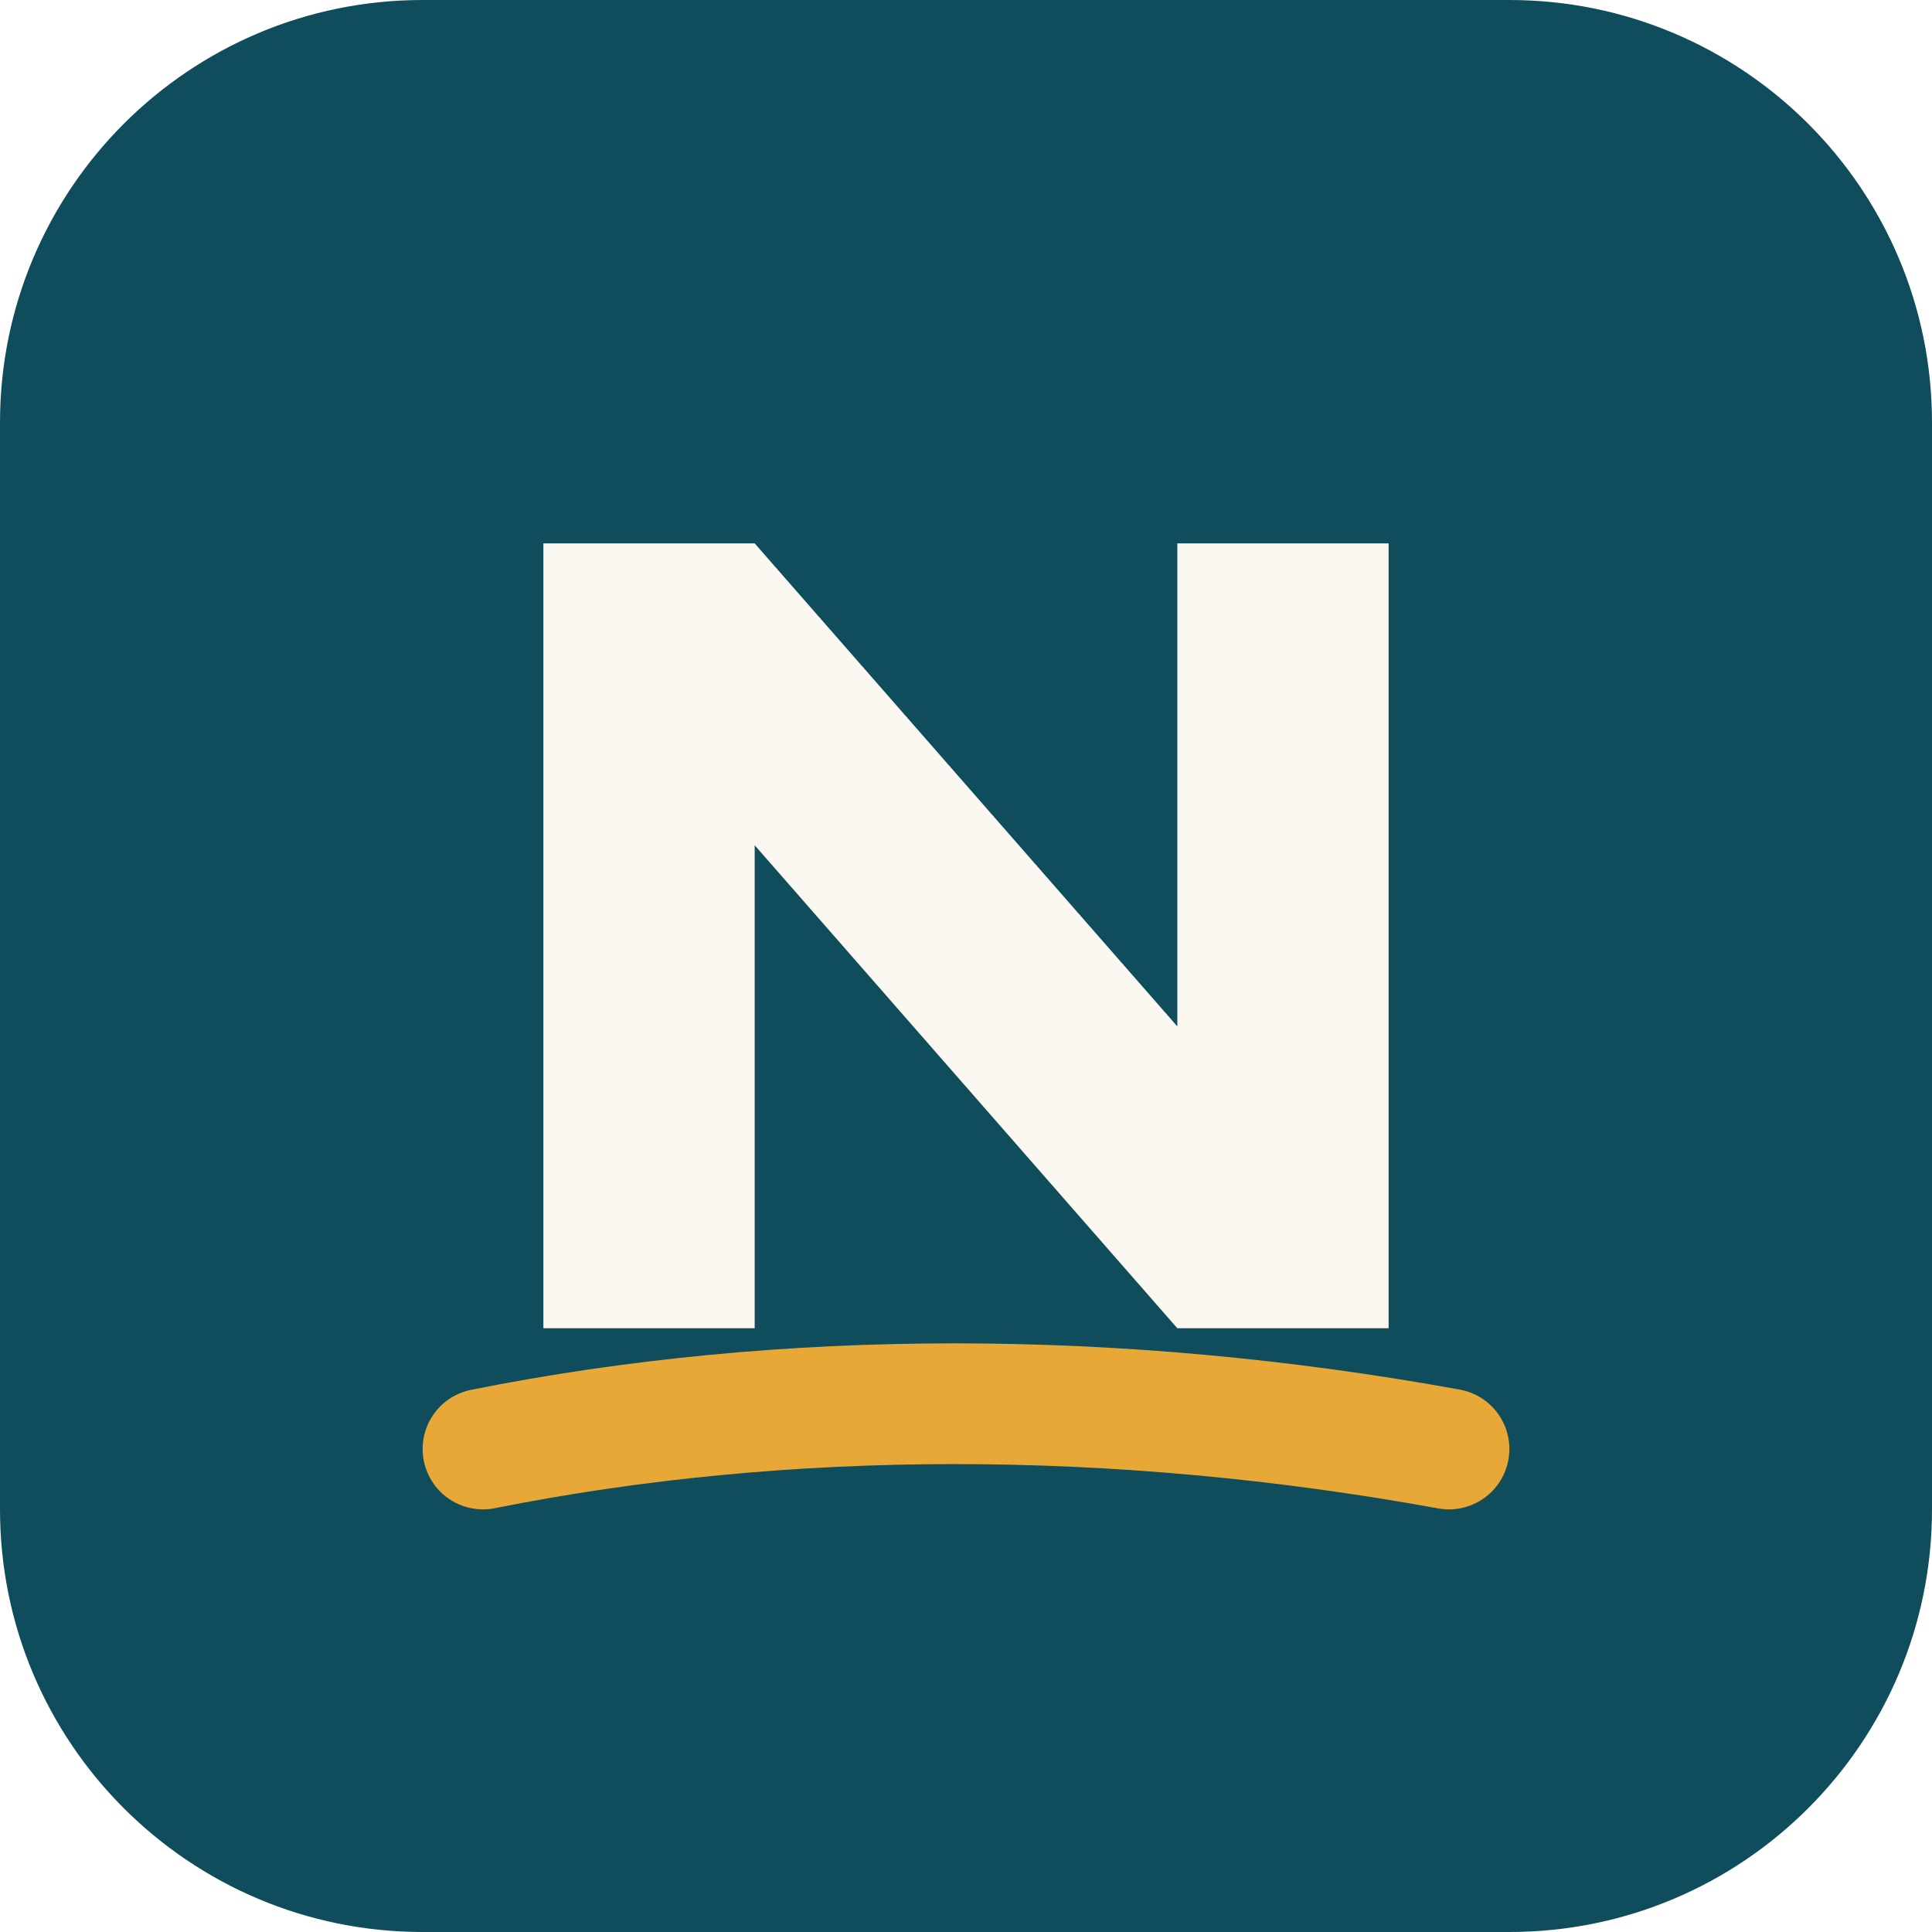
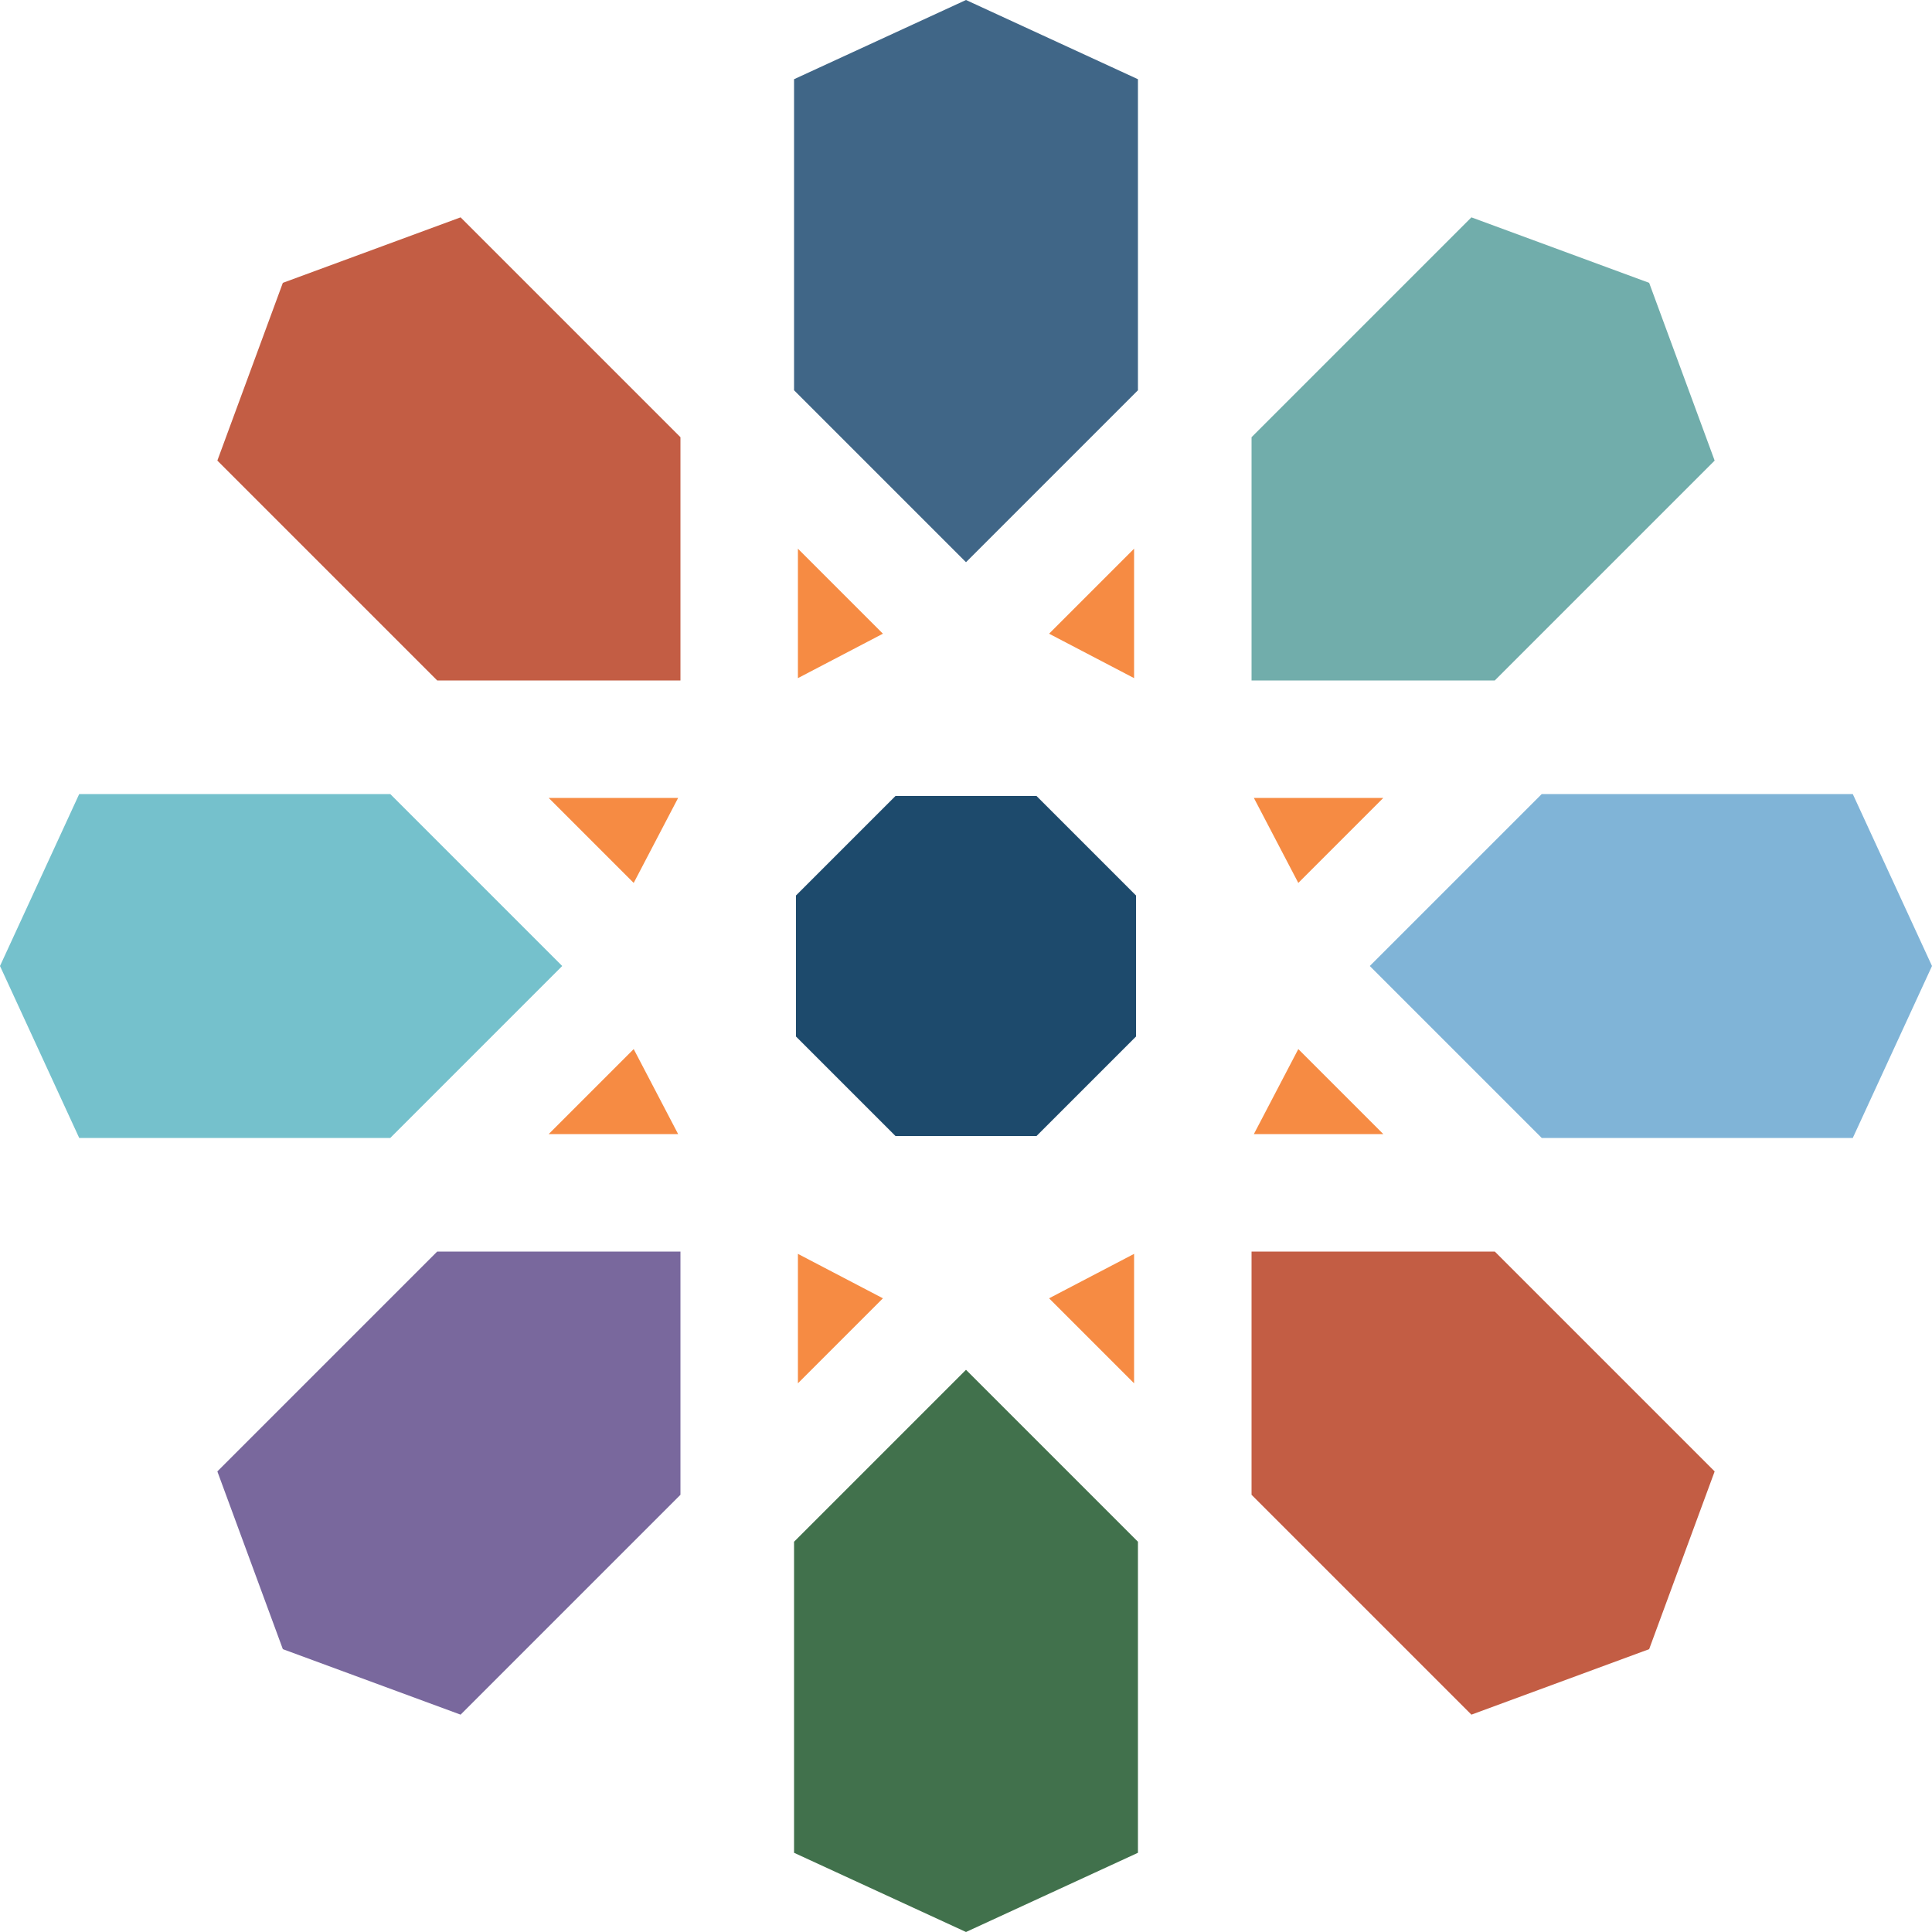
- <svg xmlns="http://www.w3.org/2000/svg" viewBox="0 0 64 64">
-   <rect width="64" height="64" rx="14" fill="#0F4C5C" />
-   <path d="M18 44V18h7l14 16V18h7v26h-7L25 28v16z" fill="#FAF6F0" />
-   <path d="M16 48c10-2 21-2 32 0" fill="none" stroke="#E8A838" stroke-width="4" stroke-linecap="round" />
+ <svg xmlns="http://www.w3.org/2000/svg" viewBox="0 0 100 100">
+   <polygon fill="#406687" points="50.00,29.10 58.90,20.20 58.90,4.10 50.00,0.00 41.10,4.10 41.10,20.20" />
+   <polygon fill="#71adab" points="64.78,35.22 77.37,35.22 88.75,23.84 85.36,14.64 76.16,11.25 64.78,22.63" />
+   <polygon fill="#80b4d7" points="70.90,50.00 79.80,58.90 95.90,58.90 100.00,50.00 95.90,41.10 79.80,41.10" />
+   <polygon fill="#c35d44" points="64.78,64.78 64.78,77.37 76.16,88.75 85.36,85.36 88.75,76.16 77.37,64.78" />
+   <polygon fill="#41714c" points="50.00,70.90 41.10,79.80 41.10,95.90 50.00,100.00 58.90,95.90 58.90,79.80" />
+   <polygon fill="#79689d" points="35.22,64.78 22.63,64.78 11.25,76.16 14.64,85.36 23.84,88.75 35.22,77.37" />
+   <polygon fill="#75c1cc" points="29.10,50.00 20.20,41.10 4.10,41.10 0.00,50.00 4.10,58.90 20.20,58.90" />
+   <polygon fill="#c35d44" points="35.22,35.22 35.22,22.63 23.84,11.25 14.64,14.64 11.25,23.84 22.63,35.22" />
+   <polygon fill="#f68b43" points="41.30,28.40 45.70,32.80 41.30,35.10" />
+   <polygon fill="#f68b43" points="58.70,28.40 54.30,32.80 58.70,35.10" />
+   <polygon fill="#f68b43" points="71.60,41.30 67.20,45.70 64.90,41.30" />
+   <polygon fill="#f68b43" points="71.60,58.70 67.20,54.30 64.90,58.70" />
+   <polygon fill="#f68b43" points="58.70,71.60 54.30,67.20 58.70,64.90" />
+   <polygon fill="#f68b43" points="41.30,71.60 45.70,67.20 41.30,64.90" />
+   <polygon fill="#f68b43" points="28.40,58.70 32.80,54.30 35.10,58.70" />
+   <polygon fill="#f68b43" points="28.40,41.30 32.80,45.70 35.10,41.30" />
+   <polygon fill="#1d4a6c" points="58.80,53.65 53.65,58.80 46.35,58.80 41.20,53.65 41.20,46.35 46.35,41.20 53.65,41.20 58.80,46.35" />
</svg>
